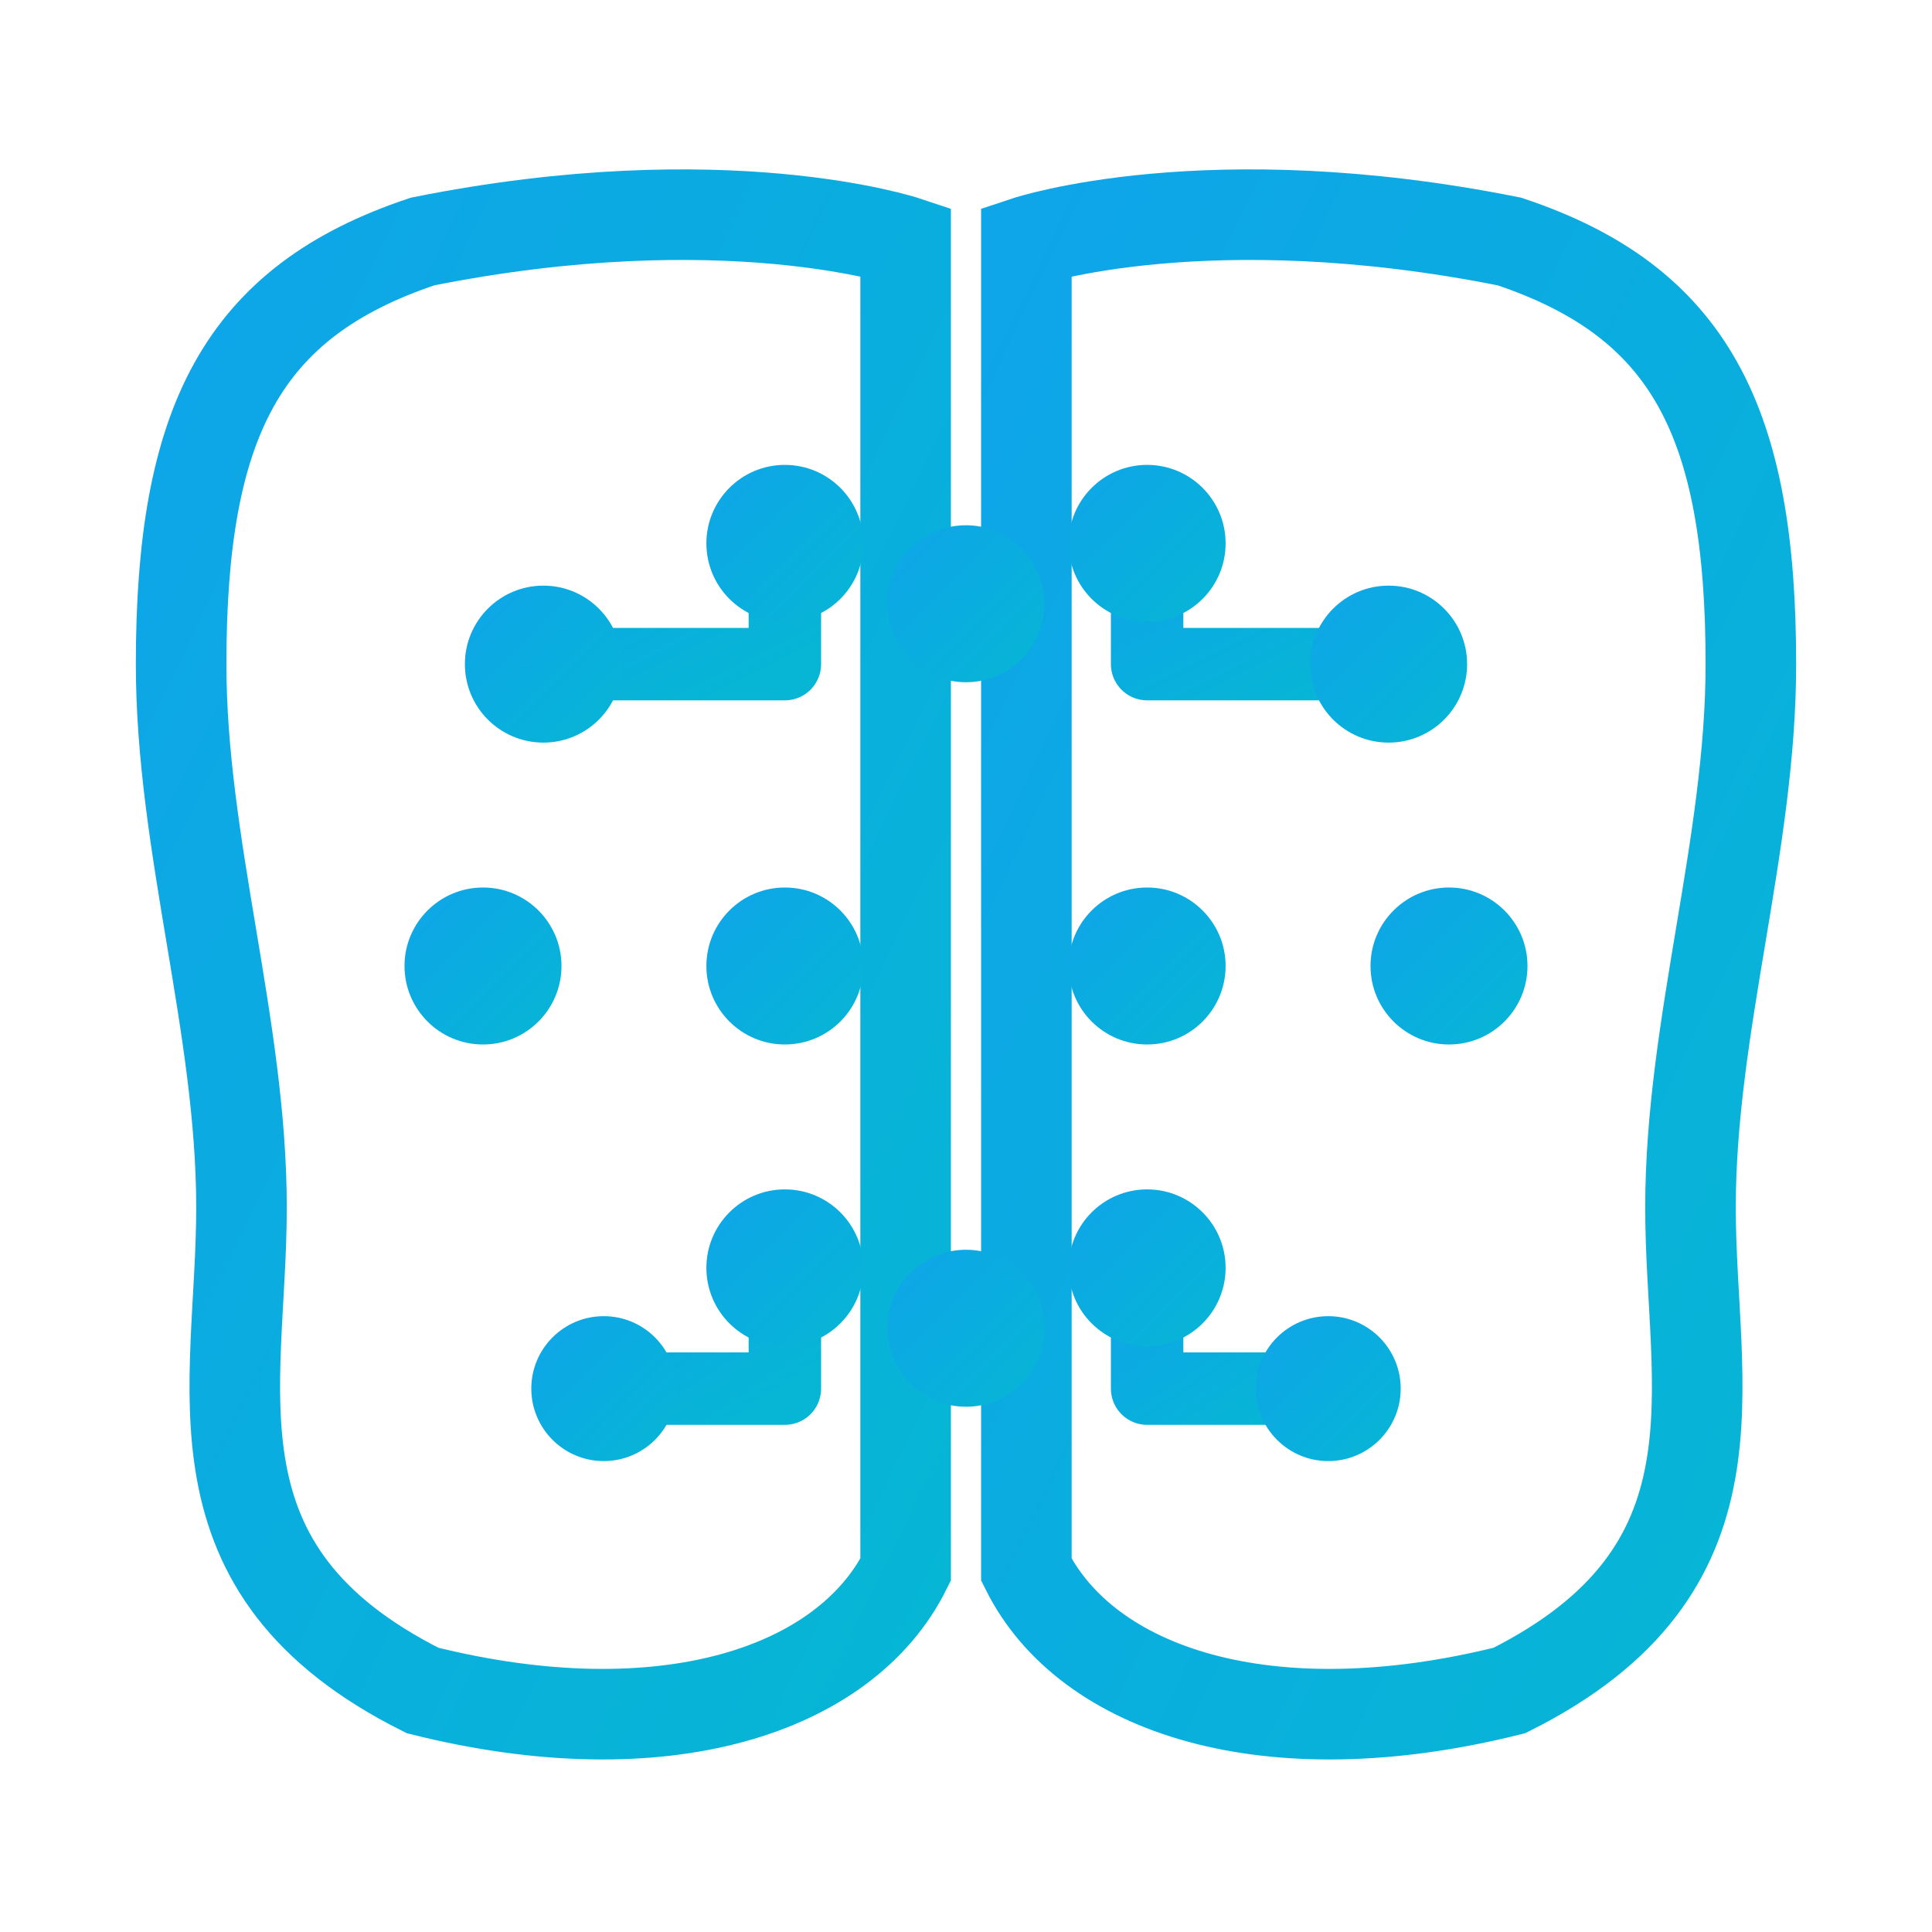
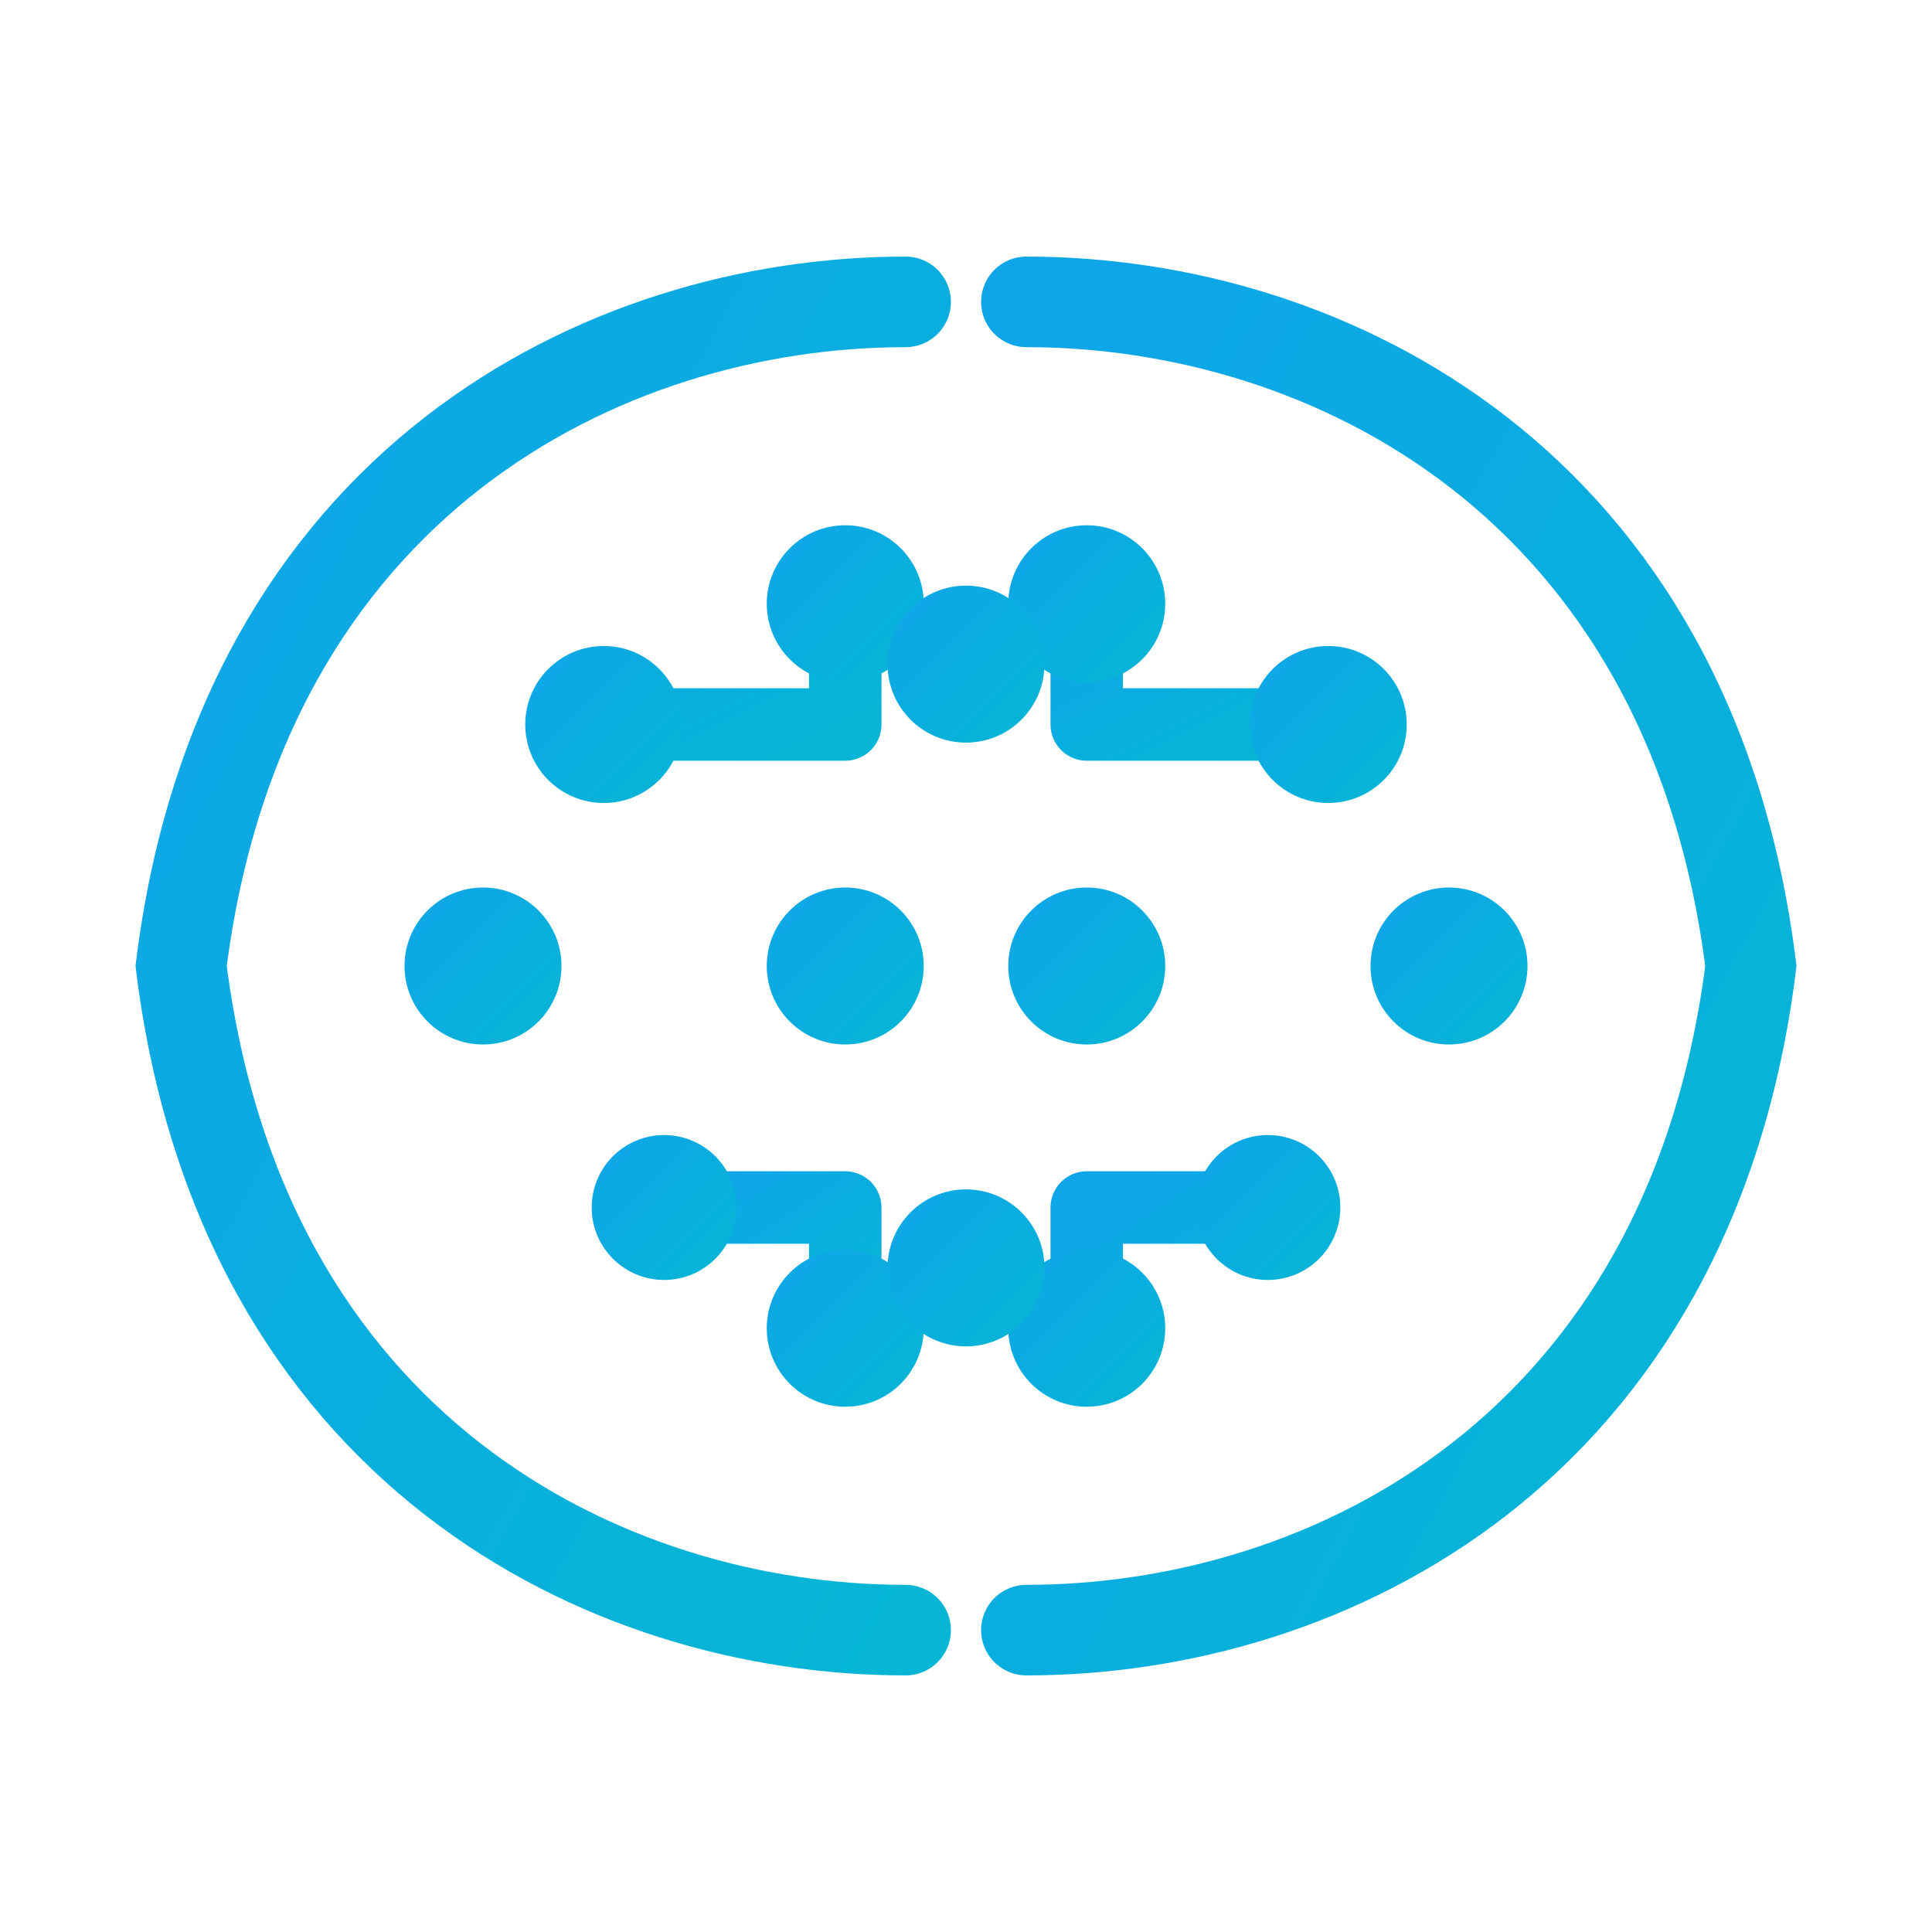
<svg xmlns="http://www.w3.org/2000/svg" viewBox="0 0 32 32" fill="none">
  <defs>
    <linearGradient id="g" x1="0%" y1="0%" x2="100%" y2="100%">
      <stop offset="0%" stop-color="#0ea5e9" />
      <stop offset="100%" stop-color="#06b6d4" />
    </linearGradient>
  </defs>
  <g transform="translate(16, 16)">
-     <path d="M-1 -12 C-1 -12, -4 -13, -9 -12 C-12 -11, -13 -9, -13 -5 C-13 -2, -12 1, -12 4 C-12 7, -13 10, -9 12 C-5 13, -2 12, -1 10 L-1 -12Z" stroke="url(#g)" stroke-width="1.5" fill="none" stroke-linecap="round" />
-     <path d="M1 -12 C1 -12, 4 -13, 9 -12 C12 -11, 13 -9, 13 -5 C13 -2, 12 1, 12 4 C12 7, 13 10, 9 12 C5 13, 2 12, 1 10 L1 -12Z" stroke="url(#g)" stroke-width="1.5" fill="none" stroke-linecap="round" />
-     <line x1="0" y1="-10" x2="0" y2="-6" stroke="url(#g)" stroke-width="1.2" stroke-linecap="round" />
-     <line x1="0" y1="6" x2="0" y2="10" stroke="url(#g)" stroke-width="1.2" stroke-linecap="round" />
-     <path d="M-3 -7 L-3 -5 L-7 -5" stroke="url(#g)" stroke-width="1.2" fill="none" stroke-linecap="round" stroke-linejoin="round" />
-     <path d="M-3 0 L-8 0" stroke="url(#g)" stroke-width="1.2" fill="none" stroke-linecap="round" />
-     <path d="M-3 5 L-3 7 L-6 7" stroke="url(#g)" stroke-width="1.2" fill="none" stroke-linecap="round" stroke-linejoin="round" />
-     <path d="M3 -7 L3 -5 L7 -5" stroke="url(#g)" stroke-width="1.2" fill="none" stroke-linecap="round" stroke-linejoin="round" />
-     <path d="M3 0 L8 0" stroke="url(#g)" stroke-width="1.2" fill="none" stroke-linecap="round" />
-     <path d="M3 5 L3 7 L6 7" stroke="url(#g)" stroke-width="1.2" fill="none" stroke-linecap="round" stroke-linejoin="round" />
-     <circle cx="-3" cy="-7" r="1.3" fill="url(#g)" />
-     <circle cx="-7" cy="-5" r="1.3" fill="url(#g)" />
-     <circle cx="-3" cy="0" r="1.3" fill="url(#g)" />
+     <path d="M-1 -11 C-6 -11, -12 -8, -13 0 C-12 8, -6 11, -1 11" stroke="url(#g)" stroke-width="1.5" fill="none" stroke-linecap="round" />
+     <path d="M1 -11 C6 -11, 12 -8, 13 0 C12 8, 6 11, 1 11" stroke="url(#g)" stroke-width="1.5" fill="none" stroke-linecap="round" />
+     <line x1="0" y1="-9" x2="0" y2="-5" stroke="url(#g)" stroke-width="1.2" stroke-linecap="round" />
+     <line x1="0" y1="5" x2="0" y2="9" stroke="url(#g)" stroke-width="1.2" stroke-linecap="round" />
+     <path d="M-2 -6 L-2 -4 L-6 -4" stroke="url(#g)" stroke-width="1.2" fill="none" stroke-linecap="round" stroke-linejoin="round" />
+     <path d="M-2 0 L-8 0" stroke="url(#g)" stroke-width="1.2" fill="none" stroke-linecap="round" />
+     <path d="M-2 6 L-2 4 L-5 4" stroke="url(#g)" stroke-width="1.2" fill="none" stroke-linecap="round" stroke-linejoin="round" />
+     <path d="M2 -6 L2 -4 L6 -4" stroke="url(#g)" stroke-width="1.2" fill="none" stroke-linecap="round" stroke-linejoin="round" />
+     <path d="M2 0 L8 0" stroke="url(#g)" stroke-width="1.2" fill="none" stroke-linecap="round" />
+     <path d="M2 6 L2 4 L5 4" stroke="url(#g)" stroke-width="1.2" fill="none" stroke-linecap="round" stroke-linejoin="round" />
+     <circle cx="-2" cy="-6" r="1.3" fill="url(#g)" />
+     <circle cx="-6" cy="-4" r="1.3" fill="url(#g)" />
+     <circle cx="-2" cy="0" r="1.3" fill="url(#g)" />
    <circle cx="-8" cy="0" r="1.3" fill="url(#g)" />
-     <circle cx="-3" cy="5" r="1.3" fill="url(#g)" />
-     <circle cx="-6" cy="7" r="1.2" fill="url(#g)" />
-     <circle cx="3" cy="-7" r="1.3" fill="url(#g)" />
-     <circle cx="7" cy="-5" r="1.3" fill="url(#g)" />
-     <circle cx="3" cy="0" r="1.3" fill="url(#g)" />
+     <circle cx="-2" cy="6" r="1.3" fill="url(#g)" />
+     <circle cx="-5" cy="4" r="1.2" fill="url(#g)" />
+     <circle cx="2" cy="-6" r="1.3" fill="url(#g)" />
+     <circle cx="6" cy="-4" r="1.3" fill="url(#g)" />
+     <circle cx="2" cy="0" r="1.3" fill="url(#g)" />
    <circle cx="8" cy="0" r="1.3" fill="url(#g)" />
-     <circle cx="3" cy="5" r="1.3" fill="url(#g)" />
-     <circle cx="6" cy="7" r="1.2" fill="url(#g)" />
-     <circle cx="0" cy="-6" r="1.3" fill="url(#g)" />
-     <circle cx="0" cy="6" r="1.3" fill="url(#g)" />
+     <circle cx="2" cy="6" r="1.3" fill="url(#g)" />
+     <circle cx="5" cy="4" r="1.2" fill="url(#g)" />
+     <circle cx="0" cy="-5" r="1.3" fill="url(#g)" />
+     <circle cx="0" cy="5" r="1.3" fill="url(#g)" />
  </g>
</svg>
